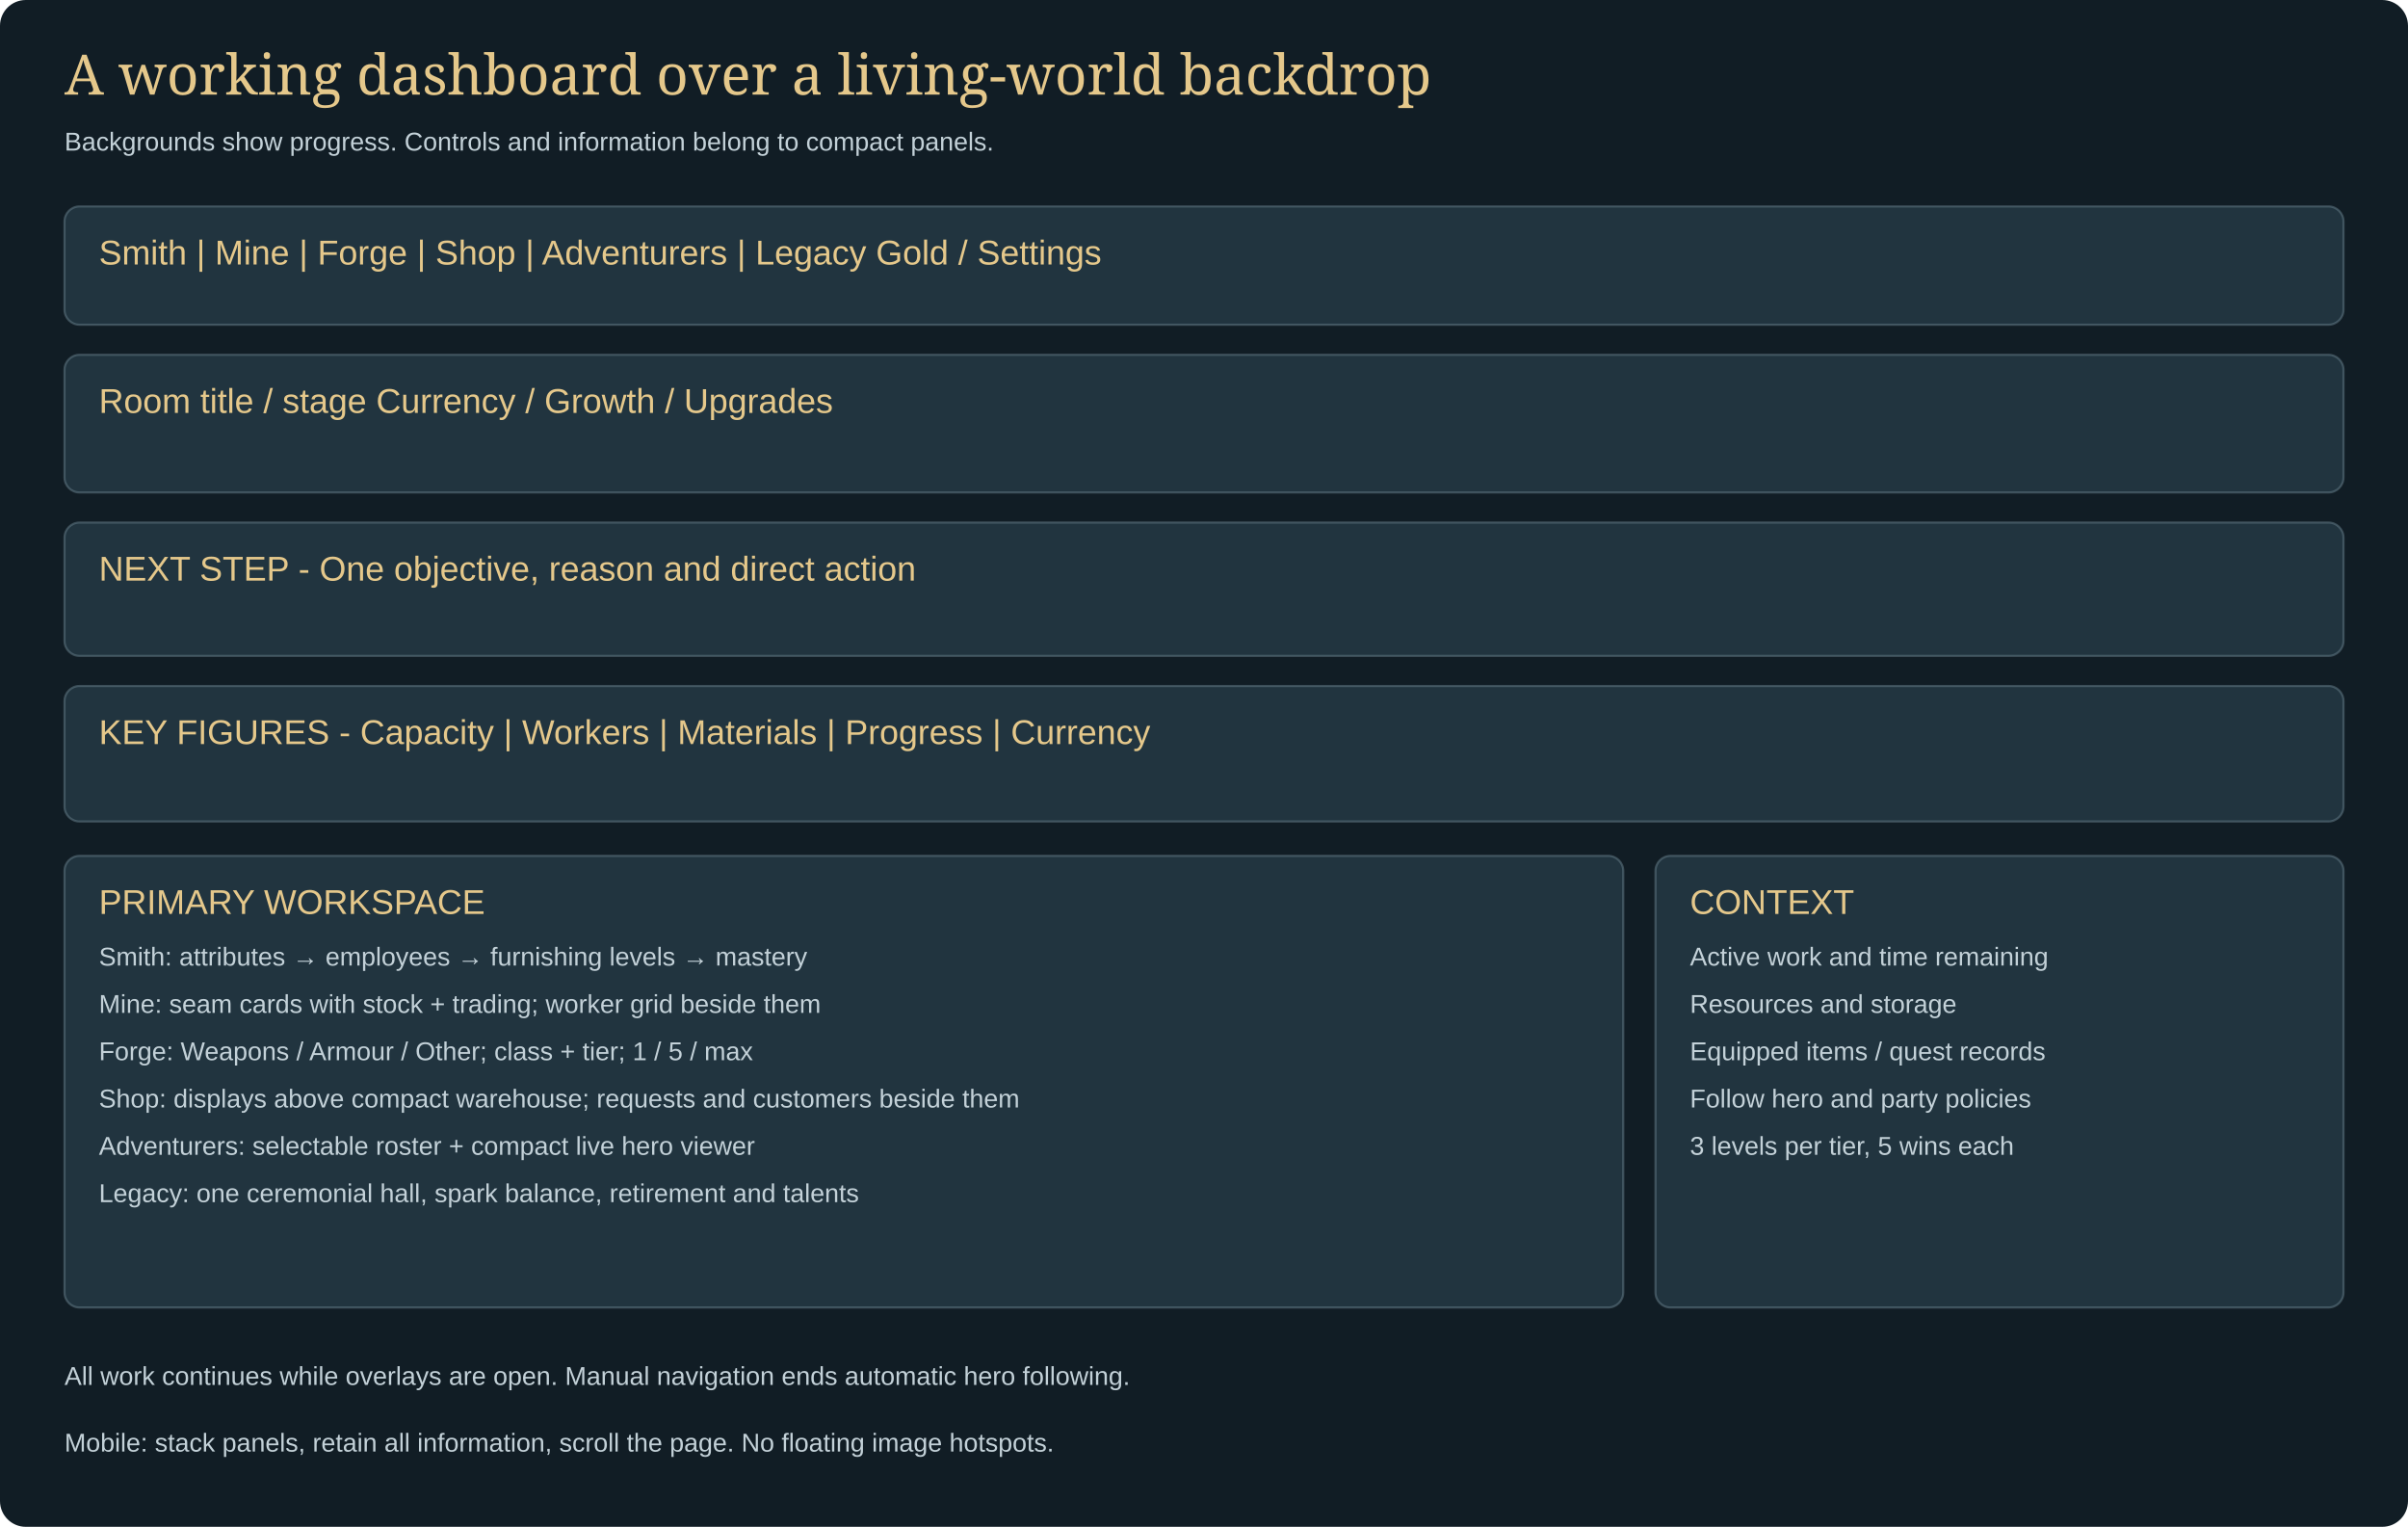
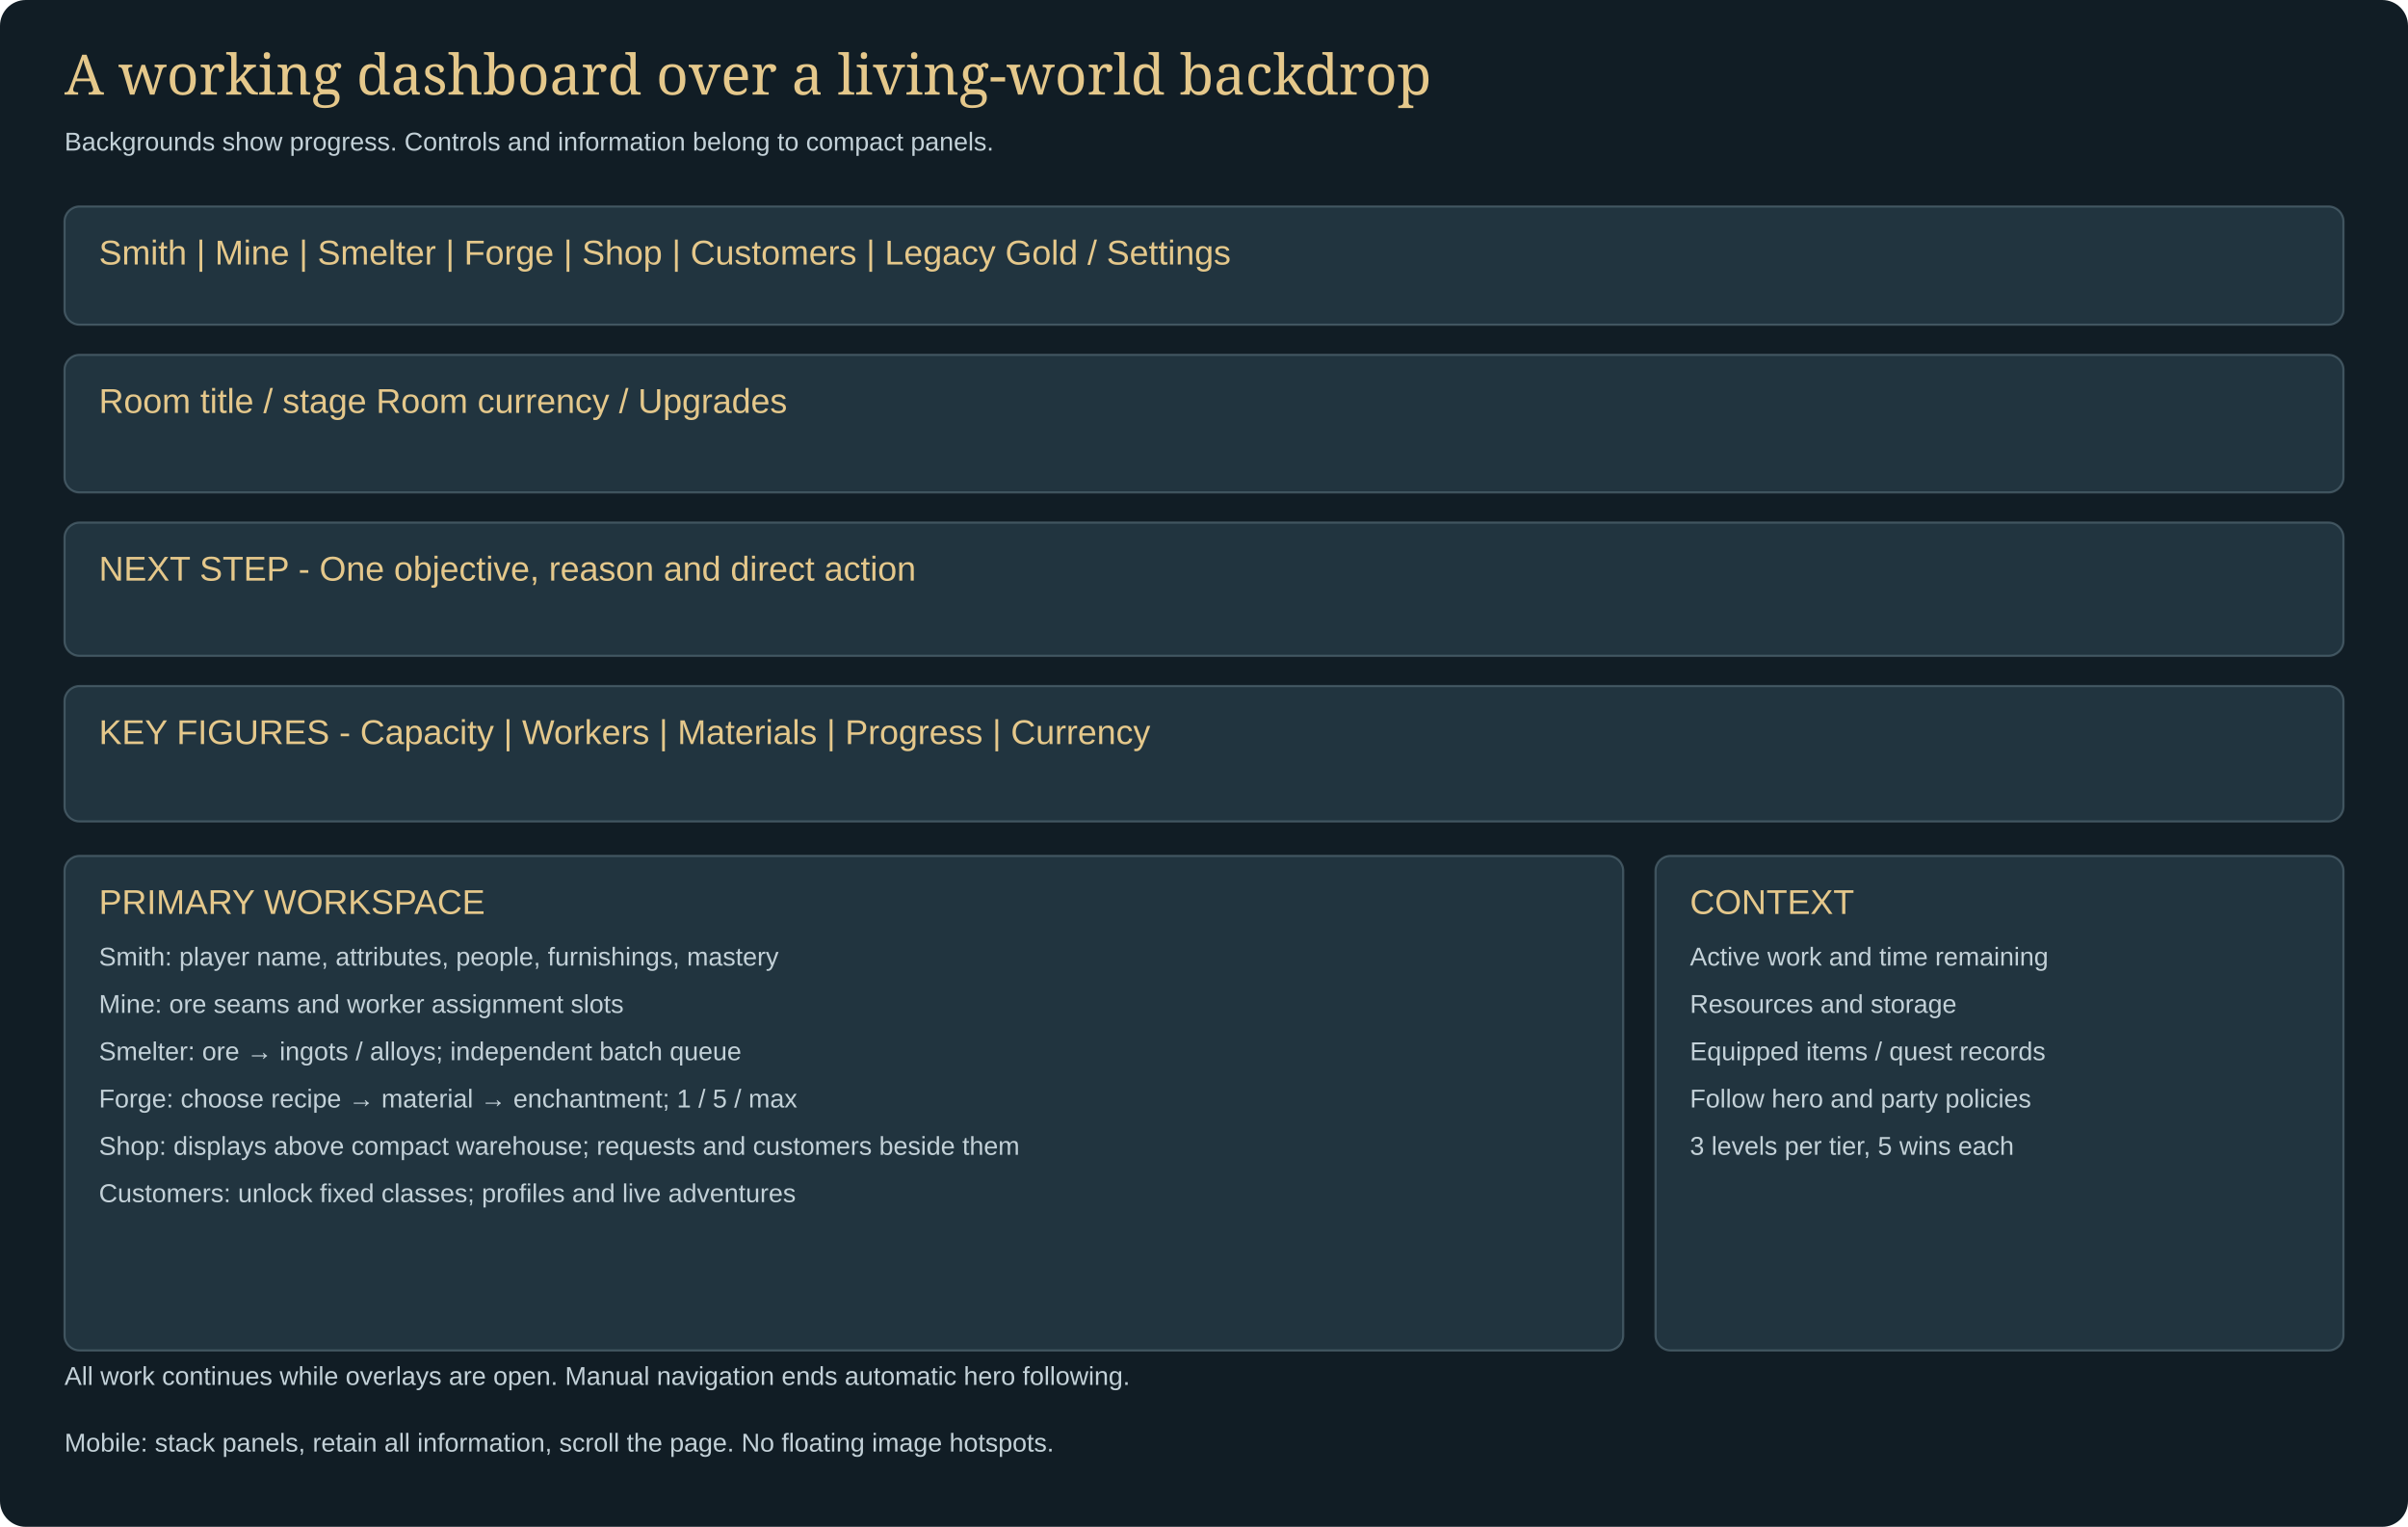
<svg xmlns="http://www.w3.org/2000/svg" class="company-diagram" width="1120" height="710" viewBox="0 0 1120 710" role="img">
  <style>svg.company-diagram text{font-family:Segoe UI,Arial;fill:#c3d1d8}svg.company-diagram .title{font:26px Georgia;fill:#e5c88b}svg.company-diagram .label{font-size:16px;fill:#e5c88b}svg.company-diagram .small{font-size:12px}</style>
  <rect width="100%" height="100%" rx="12" fill="#111d25" />
  <text x="30" y="44" class="title">A working dashboard over a living-world backdrop</text>
  <text x="30" y="70" class="small">Backgrounds show progress. Controls and information belong to compact panels.</text>
  <rect x="30" y="96" width="1060" height="55" rx="7" fill="#21343f" stroke="#69808c" stroke-opacity=".5" />
-   <text x="46" y="123" class="label">Smith | Mine | Forge | Shop | Adventurers | Legacy                Gold / Settings</text>
+   <text x="46" y="123" class="label">Smith | Mine | Smelter | Forge | Shop | Customers | Legacy     Gold / Settings</text>
  <rect x="30" y="165" width="1060" height="64" rx="7" fill="#21343f" stroke="#69808c" stroke-opacity=".5" />
-   <text x="46" y="192" class="label">Room title / stage                                    Currency / Growth / Upgrades</text>
+   <text x="46" y="192" class="label">Room title / stage                                    Room currency / Upgrades</text>
  <rect x="30" y="243" width="1060" height="62" rx="7" fill="#21343f" stroke="#69808c" stroke-opacity=".5" />
  <text x="46" y="270" class="label">NEXT STEP  -  One objective, reason and direct action</text>
  <rect x="30" y="319" width="1060" height="63" rx="7" fill="#21343f" stroke="#69808c" stroke-opacity=".5" />
  <text x="46" y="346" class="label">KEY FIGURES  -  Capacity | Workers | Materials | Progress | Currency</text>
-   <rect x="30" y="398" width="725" height="210" rx="7" fill="#21343f" stroke="#69808c" stroke-opacity=".5" />
+   <rect x="30" y="398" width="725" height="230" rx="7" fill="#21343f" stroke="#69808c" stroke-opacity=".5" />
  <text x="46" y="425" class="label">PRIMARY WORKSPACE</text>
-   <text x="46" y="449" class="small">Smith: attributes → employees → furnishing levels → mastery</text>
-   <text x="46" y="471" class="small">Mine: seam cards with stock + trading; worker grid beside them</text>
-   <text x="46" y="493" class="small">Forge: Weapons / Armour / Other; class + tier; 1 / 5 / max</text>
-   <text x="46" y="515" class="small">Shop: displays above compact warehouse; requests and customers beside them</text>
-   <text x="46" y="537" class="small">Adventurers: selectable roster + compact live hero viewer</text>
-   <text x="46" y="559" class="small">Legacy: one ceremonial hall, spark balance, retirement and talents</text>
-   <rect x="770" y="398" width="320" height="210" rx="7" fill="#21343f" stroke="#69808c" stroke-opacity=".5" />
+   <text x="46" y="449" class="small">Smith: player name, attributes, people, furnishings, mastery</text>
+   <text x="46" y="471" class="small">Mine: ore seams and worker assignment slots</text>
+   <text x="46" y="493" class="small">Smelter: ore → ingots / alloys; independent batch queue</text>
+   <text x="46" y="515" class="small">Forge: choose recipe → material → enchantment; 1 / 5 / max</text>
+   <text x="46" y="537" class="small">Shop: displays above compact warehouse; requests and customers beside them</text>
+   <text x="46" y="559" class="small">Customers: unlock fixed classes; profiles and live adventures</text>
+   <rect x="770" y="398" width="320" height="230" rx="7" fill="#21343f" stroke="#69808c" stroke-opacity=".5" />
  <text x="786" y="425" class="label">CONTEXT</text>
  <text x="786" y="449" class="small">Active work and time remaining</text>
  <text x="786" y="471" class="small">Resources and storage</text>
  <text x="786" y="493" class="small">Equipped items / quest records</text>
  <text x="786" y="515" class="small">Follow hero and party policies</text>
  <text x="786" y="537" class="small">3 levels per tier, 5 wins each</text>
  <text x="30" y="644" class="small">All work continues while overlays are open. Manual navigation ends automatic hero following.</text>
  <text x="30" y="675" class="small">Mobile: stack panels, retain all information, scroll the page. No floating image hotspots.</text>
</svg>
